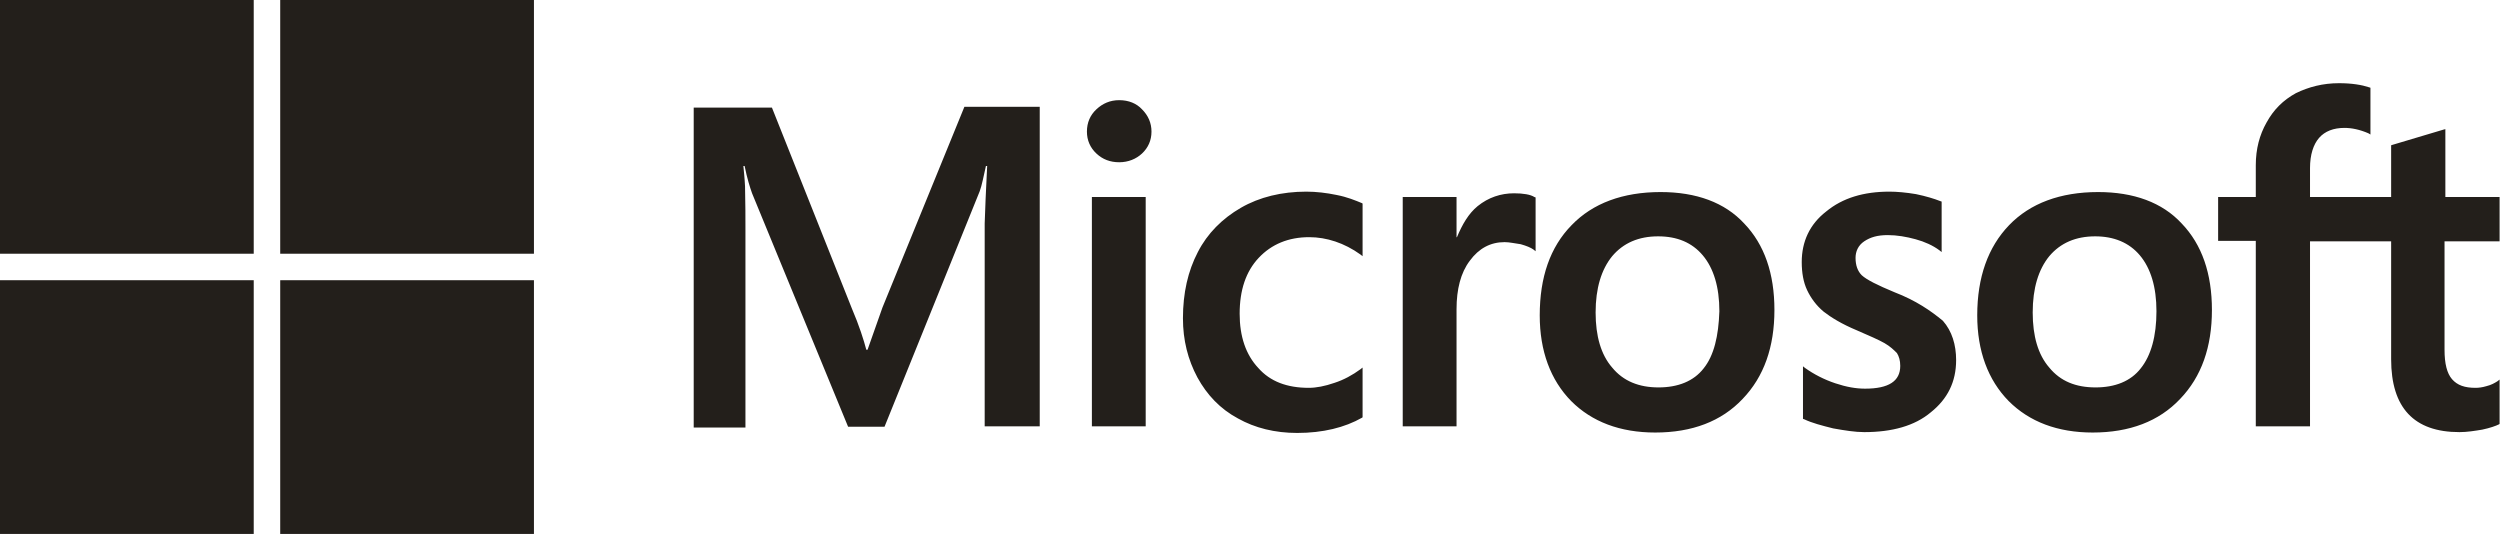
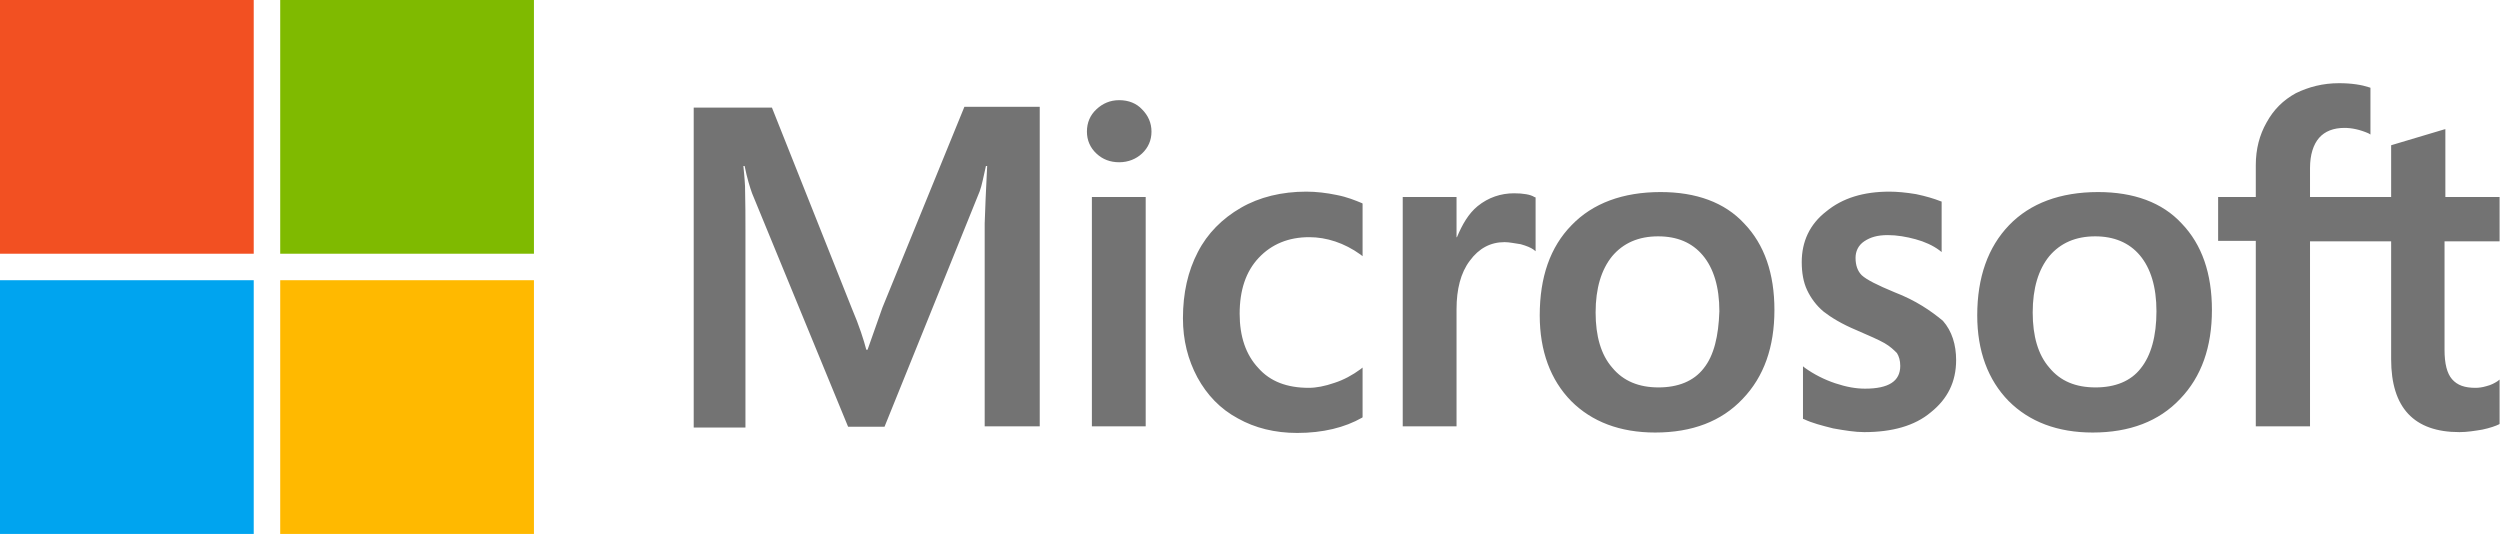
- <svg xmlns="http://www.w3.org/2000/svg" version="1.1" id="Layer_1" x="0px" y="0px" viewBox="0 0 604 129" style="enable-background:new 0 0 604 129;" xml:space="preserve">
-   <style type="text/css">
- 	.st0{fill:#231F1B;}
- </style>
-   <path class="st0" d="M213.2,74.3l-3.6,10.2h-0.3c-0.6-2.3-1.7-5.8-3.5-10L186.5,26h-18.9v77.3h12.5V55.6c0-3,0-6.4-0.1-10.6  c-0.1-2.1-0.3-3.7-0.4-4.9h0.3c0.6,3,1.3,5.2,1.8,6.6l23.2,56.4h8.8l23-56.9c0.5-1.3,1-3.9,1.5-6.1h0.3c-0.3,5.7-0.5,10.8-0.6,13.9  v49h13.3V25.8H233L213.2,74.3z M263.8,47.6h13V103h-13V47.6z M270.4,24.2c-2.2,0-4,0.8-5.5,2.2c-1.5,1.4-2.3,3.2-2.3,5.4  c0,2.1,0.8,3.9,2.3,5.3s3.3,2.1,5.5,2.1s4.1-0.8,5.5-2.1c1.5-1.4,2.3-3.2,2.3-5.3s-0.8-3.9-2.3-5.4C274.6,25,272.7,24.2,270.4,24.2   M322.9,47.1c-2.4-0.5-4.9-0.8-7.3-0.8c-5.9,0-11.3,1.3-15.8,3.9c-4.5,2.6-8.1,6.2-10.4,10.7c-2.4,4.6-3.6,9.9-3.6,16  c0,5.3,1.2,10,3.5,14.3c2.3,4.2,5.5,7.6,9.8,9.9c4.1,2.3,8.9,3.5,14.3,3.5c6.2,0,11.5-1.3,15.7-3.7l0.1-0.1v-12l-0.5,0.4  c-1.9,1.4-4.1,2.6-6.3,3.3c-2.3,0.8-4.4,1.2-6.2,1.2c-5.2,0-9.3-1.5-12.2-4.8c-3-3.2-4.5-7.6-4.5-13.1c0-5.7,1.5-10.2,4.6-13.5  c3.1-3.3,7.2-5,12.2-5c4.2,0,8.5,1.4,12.4,4.2l0.5,0.4V49.2l-0.1-0.1C327.4,48.4,325.5,47.6,322.9,47.1 M365.8,46.7  c-3.2,0-6.2,1-8.8,3.1c-2.2,1.8-3.7,4.4-5,7.5h-0.1v-9.7h-13V103h13V74.7c0-4.8,1-8.8,3.2-11.7c2.2-3,5-4.5,8.4-4.5  c1.2,0,2.4,0.3,3.9,0.5c1.4,0.4,2.4,0.8,3.1,1.3l0.5,0.4v-13l-0.3-0.1C369.8,47,368,46.7,365.8,46.7 M401.2,46.4  c-9.1,0-16.4,2.7-21.5,8c-5.2,5.3-7.7,12.6-7.7,21.8c0,8.6,2.6,15.6,7.6,20.7c5,5,11.8,7.6,20.3,7.6c8.9,0,16-2.7,21.1-8.1  c5.2-5.4,7.7-12.6,7.7-21.5c0-8.8-2.4-15.8-7.3-20.9C416.7,48.9,409.8,46.4,401.2,46.4 M411.6,89c-2.4,3.1-6.2,4.6-10.9,4.6  s-8.5-1.5-11.2-4.8c-2.7-3.1-4-7.6-4-13.3c0-5.9,1.4-10.4,4-13.6c2.7-3.2,6.4-4.8,11.1-4.8c4.6,0,8.2,1.5,10.8,4.6  c2.6,3.1,4,7.6,4,13.5C415.2,81.2,414.1,85.9,411.6,89 M457.7,70.6c-4.1-1.7-6.7-3-7.9-4.1c-1-1-1.5-2.4-1.5-4.2c0-1.5,0.6-3,2.1-4  s3.2-1.5,5.7-1.5c2.2,0,4.5,0.4,6.7,1s4.2,1.5,5.8,2.7l0.5,0.4V48.7l-0.3-0.1c-1.5-0.6-3.5-1.2-5.9-1.7c-2.4-0.4-4.6-0.6-6.4-0.6  c-6.2,0-11.3,1.5-15.3,4.8c-4,3.1-5.9,7.3-5.9,12.2c0,2.6,0.4,4.9,1.3,6.8s2.2,3.7,4,5.2c1.8,1.4,4.4,3,8,4.5c3,1.3,5.3,2.3,6.7,3.1  c1.4,0.8,2.3,1.7,3,2.4c0.5,0.8,0.8,1.8,0.8,3.1c0,3.7-2.8,5.5-8.5,5.5c-2.2,0-4.5-0.4-7.2-1.3s-5.2-2.2-7.3-3.7l-0.5-0.4v12.7  l0.3,0.1c1.9,0.9,4.2,1.5,7,2.2c2.8,0.5,5.3,0.9,7.5,0.9c6.7,0,12.2-1.5,16.1-4.8c4-3.2,6.1-7.3,6.1-12.6c0-3.7-1-7-3.2-9.5  C466.5,75.1,462.9,72.6,457.7,70.6 M506.9,46.4c-9.1,0-16.4,2.7-21.5,8s-7.7,12.6-7.7,21.8c0,8.6,2.6,15.6,7.6,20.7  c5,5,11.8,7.6,20.3,7.6c8.9,0,16-2.7,21.1-8.1c5.2-5.4,7.7-12.6,7.7-21.5c0-8.8-2.4-15.8-7.3-20.9C522.4,48.9,515.5,46.4,506.9,46.4   M517.2,89c-2.4,3.1-6.2,4.6-10.9,4.6c-4.8,0-8.5-1.5-11.2-4.8c-2.7-3.1-4-7.6-4-13.3c0-5.9,1.4-10.4,4-13.6  c2.7-3.2,6.4-4.8,11.1-4.8c4.5,0,8.2,1.5,10.8,4.6c2.6,3.1,4,7.6,4,13.5C521,81.2,519.7,85.9,517.2,89 M603.9,58.3V47.6h-13.1V31.2  l-0.4,0.1L578,35l-0.3,0.1v12.5h-19.6v-7c0-3.2,0.8-5.7,2.2-7.3s3.5-2.4,6.1-2.4c1.8,0,3.7,0.4,5.8,1.3l0.5,0.3V21.2l-0.3-0.1  c-1.8-0.6-4.2-1-7.3-1c-3.9,0-7.3,0.9-10.4,2.4c-3.1,1.7-5.4,4-7.1,7.1c-1.7,3-2.6,6.4-2.6,10.3v7.7h-9.1v10.6h9.1V103h13.1V58.3  h19.6v28.5c0,11.7,5.5,17.6,16.5,17.6c1.8,0,3.7-0.3,5.5-0.6c1.9-0.4,3.3-0.9,4.1-1.3l0.1-0.1V91.7l-0.5,0.4  c-0.8,0.5-1.5,0.9-2.7,1.2c-1,0.3-1.9,0.4-2.6,0.4c-2.6,0-4.4-0.6-5.7-2.1c-1.2-1.4-1.8-3.7-1.8-7.1V58.3H603.9L603.9,58.3z" />
-   <path class="st0" d="M0,0h61.3v61.3H0V0z" />
-   <path class="st0" d="M67.7,0H129v61.3H67.7V0z" />
-   <path class="st0" d="M0,67.7h61.3V129H0V67.7z" />
-   <path class="st0" d="M67.7,67.7H129V129H67.7V67.7z" />
+ <svg xmlns="http://www.w3.org/2000/svg" viewBox="0 0 604 129">
+   <path d="M213.2 74.3l-3.6 10.2h-.3c-.6-2.3-1.7-5.8-3.5-10l-19.3-48.5h-18.9v77.3h12.5v-47.7c0-3 0-6.4-.1-10.6-.1-2.1-.3-3.7-.4-4.9h.3c.6 3 1.3 5.2 1.8 6.6l23.2 56.4h8.8l23-56.9c.5-1.3 1-3.9 1.5-6.1h.3c-.3 5.7-.5 10.8-.6 13.9v49h13.3v-77.2h-18.2l-19.8 48.5zM263.8 47.6h13v55.4h-13zM270.4 24.2c-2.2 0-4 .8-5.5 2.2-1.5 1.4-2.3 3.2-2.3 5.4 0 2.1.8 3.9 2.3 5.3 1.5 1.4 3.3 2.1 5.5 2.1s4.1-.8 5.5-2.1c1.5-1.4 2.3-3.2 2.3-5.3s-.8-3.9-2.3-5.4c-1.3-1.4-3.2-2.2-5.5-2.2M322.9 47.1c-2.4-.5-4.9-.8-7.3-.8-5.9 0-11.3 1.3-15.8 3.9-4.5 2.6-8.1 6.2-10.4 10.7-2.4 4.6-3.6 9.9-3.6 16 0 5.3 1.2 10 3.5 14.3 2.3 4.2 5.5 7.6 9.8 9.9 4.1 2.3 8.9 3.5 14.3 3.5 6.2 0 11.5-1.3 15.7-3.7l.1-.1v-12l-.5.4c-1.9 1.4-4.1 2.6-6.3 3.3-2.3.8-4.4 1.2-6.2 1.2-5.2 0-9.3-1.5-12.2-4.8-3-3.2-4.5-7.6-4.5-13.1 0-5.7 1.5-10.2 4.6-13.5 3.1-3.3 7.2-5 12.2-5 4.2 0 8.5 1.4 12.4 4.2l.5.4v-12.7l-.1-.1c-1.7-.7-3.6-1.5-6.2-2M365.8 46.7c-3.2 0-6.2 1-8.8 3.1-2.2 1.8-3.7 4.4-5 7.5h-.1v-9.7h-13v55.4h13v-28.3c0-4.8 1-8.8 3.2-11.7 2.2-3 5-4.5 8.4-4.5 1.2 0 2.4.3 3.9.5 1.4.4 2.4.8 3.1 1.3l.5.4v-13l-.3-.1c-.9-.6-2.7-.9-4.9-.9M401.2 46.4c-9.1 0-16.4 2.7-21.5 8-5.2 5.3-7.7 12.6-7.7 21.8 0 8.6 2.6 15.6 7.6 20.7 5 5 11.8 7.6 20.3 7.6 8.9 0 16-2.7 21.1-8.1 5.2-5.4 7.7-12.6 7.7-21.5 0-8.8-2.4-15.8-7.3-20.9-4.7-5.1-11.6-7.6-20.2-7.6m10.4 42.6c-2.4 3.1-6.2 4.6-10.9 4.6s-8.5-1.5-11.2-4.8c-2.7-3.1-4-7.6-4-13.3 0-5.9 1.4-10.4 4-13.6 2.7-3.2 6.4-4.8 11.1-4.8 4.6 0 8.2 1.5 10.8 4.6 2.6 3.1 4 7.6 4 13.5-.2 6-1.3 10.7-3.8 13.8M457.7 70.6c-4.1-1.7-6.7-3-7.9-4.1-1-1-1.5-2.4-1.5-4.2 0-1.5.6-3 2.1-4s3.2-1.5 5.7-1.5c2.2 0 4.5.4 6.7 1s4.2 1.5 5.8 2.7l.5.4v-12.2l-.3-.1c-1.5-.6-3.5-1.2-5.9-1.7-2.4-.4-4.6-.6-6.4-.6-6.2 0-11.3 1.5-15.3 4.8-4 3.1-5.9 7.3-5.9 12.2 0 2.6.4 4.9 1.3 6.8.9 1.9 2.2 3.7 4 5.2 1.8 1.4 4.4 3 8 4.5 3 1.3 5.3 2.3 6.7 3.1 1.4.8 2.3 1.7 3 2.4.5.8.8 1.8.8 3.1 0 3.7-2.8 5.5-8.5 5.5-2.2 0-4.5-.4-7.2-1.3s-5.2-2.2-7.3-3.7l-.5-.4v12.7l.3.1c1.9.9 4.2 1.5 7 2.2 2.8.5 5.3.9 7.5.9 6.7 0 12.2-1.5 16.1-4.8 4-3.2 6.1-7.3 6.1-12.6 0-3.7-1-7-3.2-9.5-2.9-2.4-6.5-4.9-11.7-6.9M506.9 46.4c-9.1 0-16.4 2.7-21.5 8s-7.7 12.6-7.7 21.8c0 8.6 2.6 15.6 7.6 20.7 5 5 11.8 7.6 20.3 7.6 8.9 0 16-2.7 21.1-8.1 5.2-5.4 7.7-12.6 7.7-21.5 0-8.8-2.4-15.8-7.3-20.9-4.7-5.1-11.6-7.6-20.2-7.6m10.3 42.6c-2.4 3.1-6.2 4.6-10.9 4.6-4.8 0-8.5-1.5-11.2-4.8-2.7-3.1-4-7.6-4-13.3 0-5.9 1.4-10.4 4-13.6 2.7-3.2 6.4-4.8 11.1-4.8 4.5 0 8.2 1.5 10.8 4.6 2.6 3.1 4 7.6 4 13.5 0 6-1.3 10.7-3.8 13.8M603.9 58.3v-10.7h-13.1v-16.4l-.4.1-12.4 3.7-.3.1v12.5h-19.6v-7c0-3.2.8-5.7 2.2-7.3s3.5-2.4 6.1-2.4c1.8 0 3.7.4 5.8 1.3l.5.3v-11.3l-.3-.1c-1.8-.6-4.2-1-7.3-1-3.9 0-7.3.9-10.4 2.4-3.1 1.7-5.4 4-7.1 7.1-1.7 3-2.6 6.4-2.6 10.3v7.7h-9.1v10.6h9.1v44.8h13.1v-44.7h19.6v28.5c0 11.7 5.5 17.6 16.5 17.6 1.8 0 3.7-.3 5.5-.6 1.9-.4 3.3-.9 4.1-1.3l.1-.1v-10.7l-.5.4c-.8.5-1.5.9-2.7 1.2-1 .3-1.9.4-2.6.4-2.6 0-4.4-.6-5.7-2.1-1.2-1.4-1.8-3.7-1.8-7.1v-26.2h13.3z" fill="#737373" />
+   <path fill="#F25022" d="M0 0h61.3v61.3h-61.3z" />
+   <path fill="#7FBA00" d="M67.7 0h61.3v61.3h-61.3z" />
+   <path fill="#00A4EF" d="M0 67.7h61.3v61.3h-61.3z" />
+   <path fill="#FFB900" d="M67.7 67.7h61.3v61.3h-61.3z" />
</svg>
